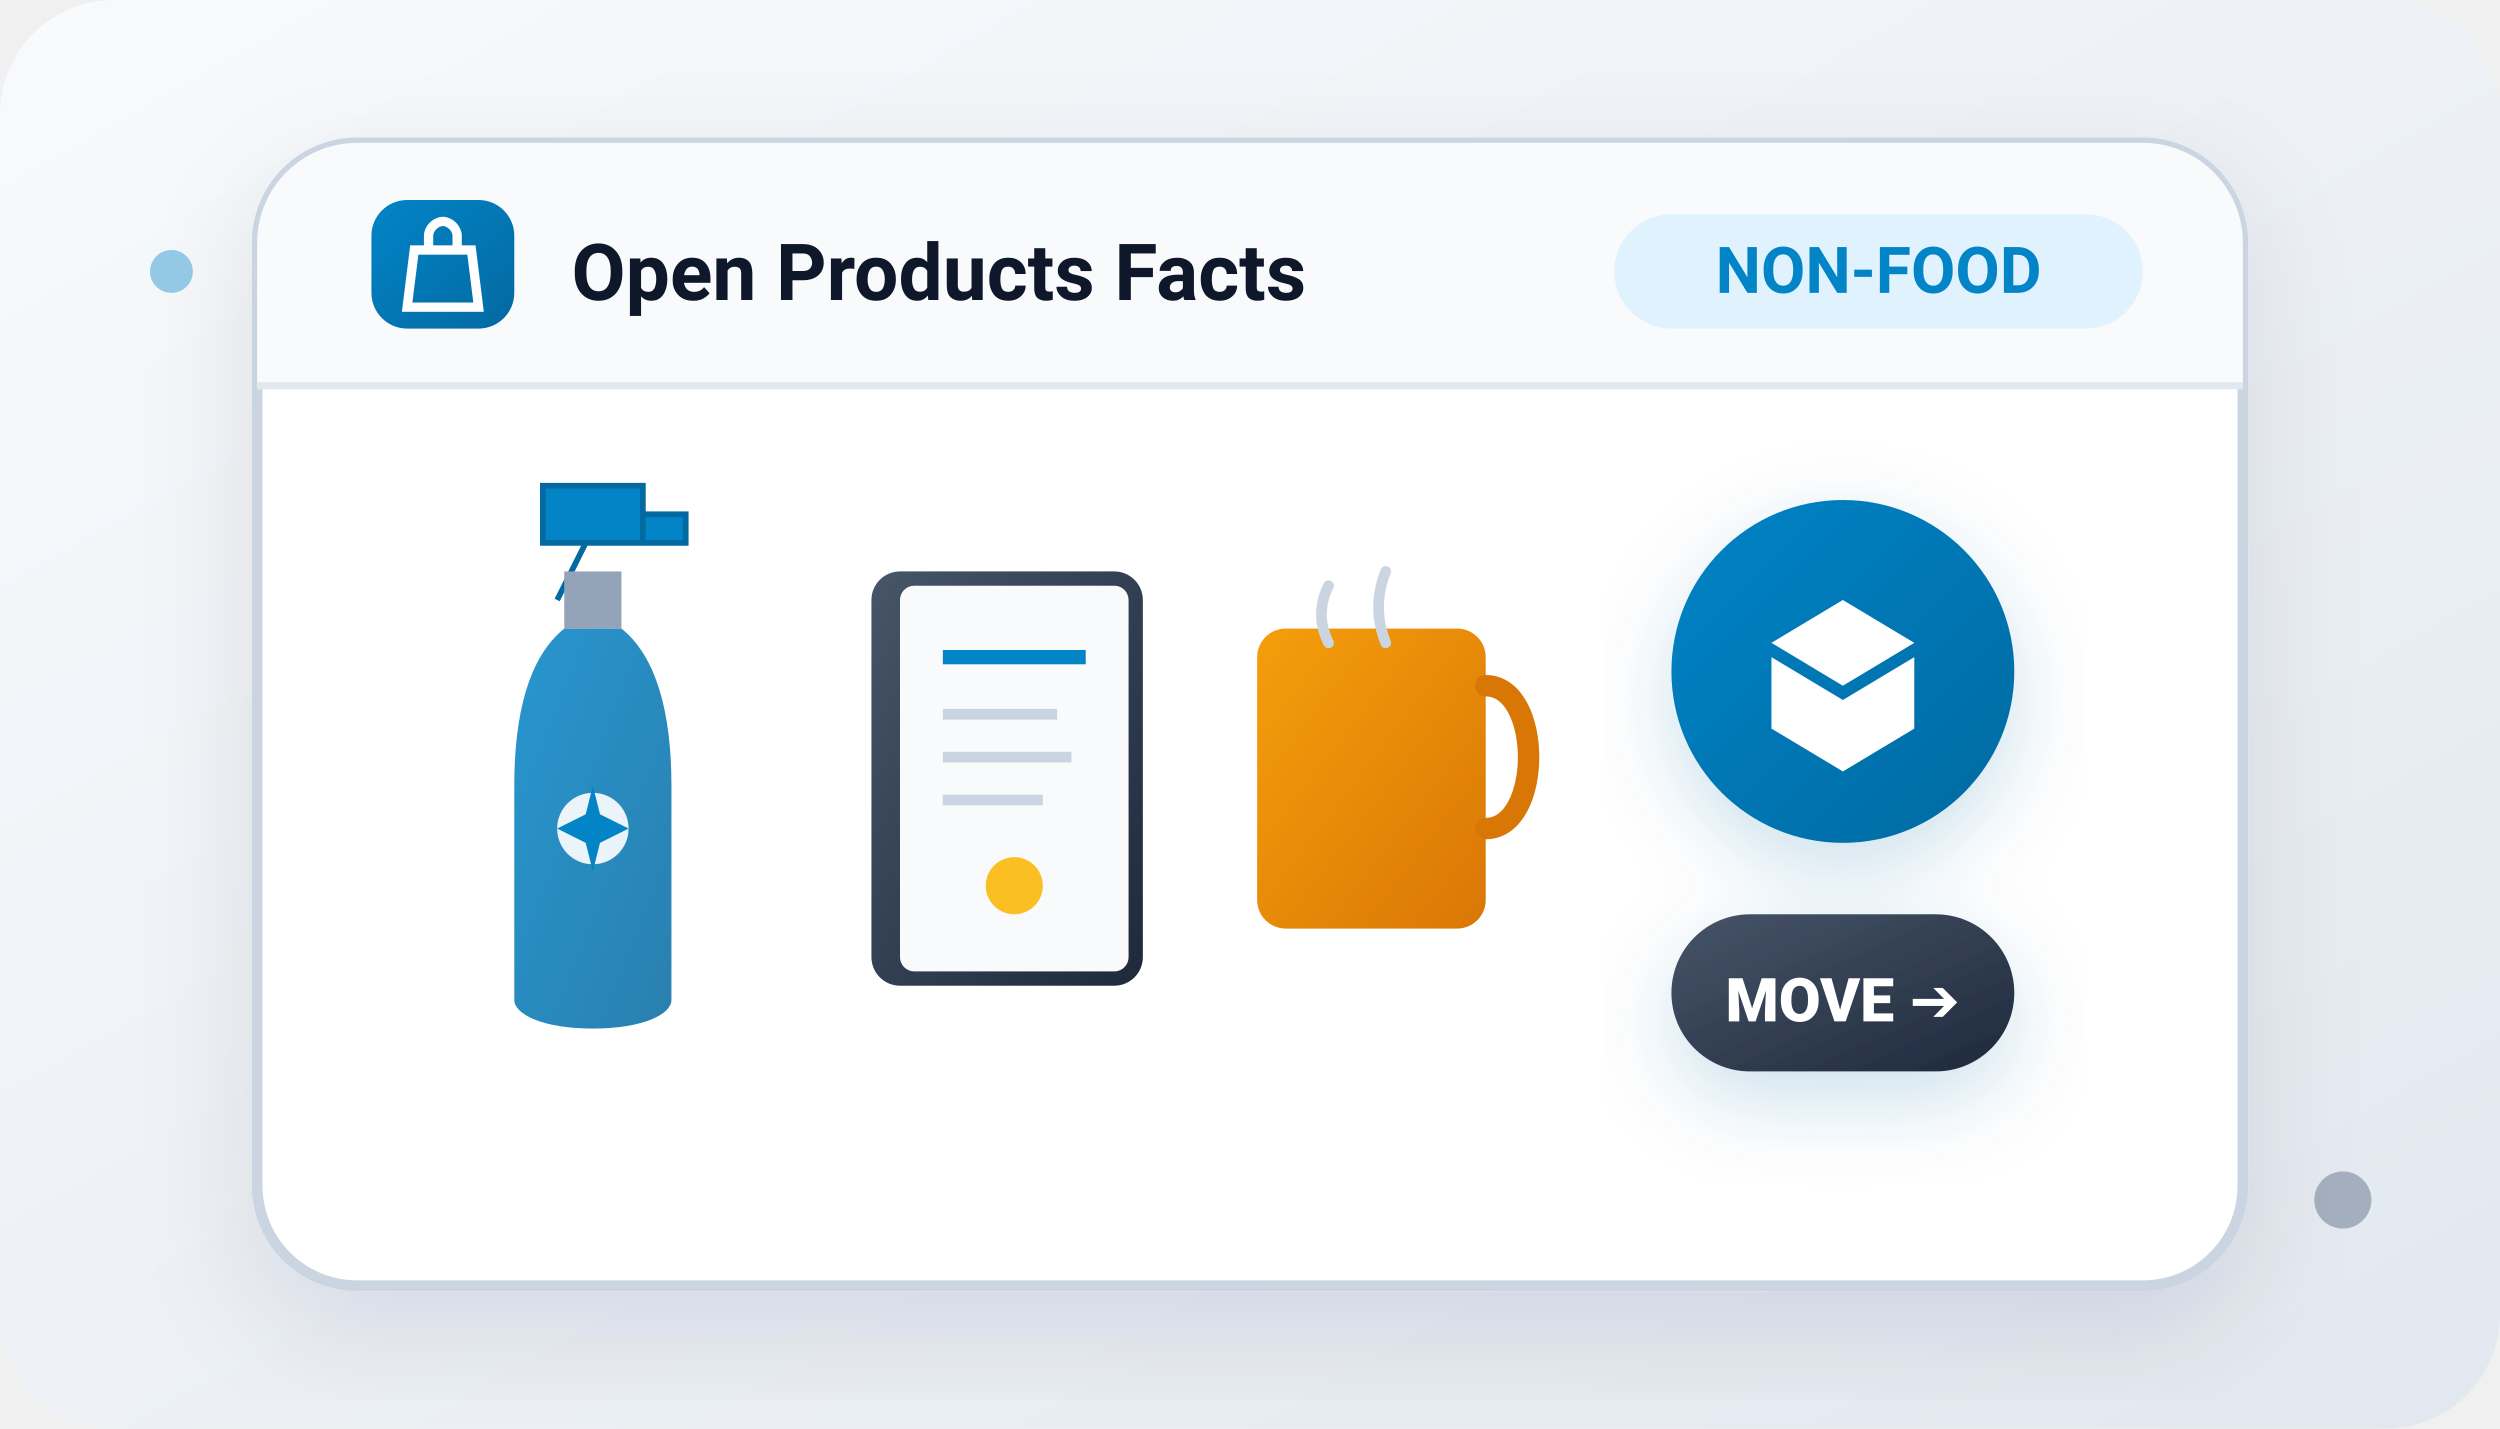
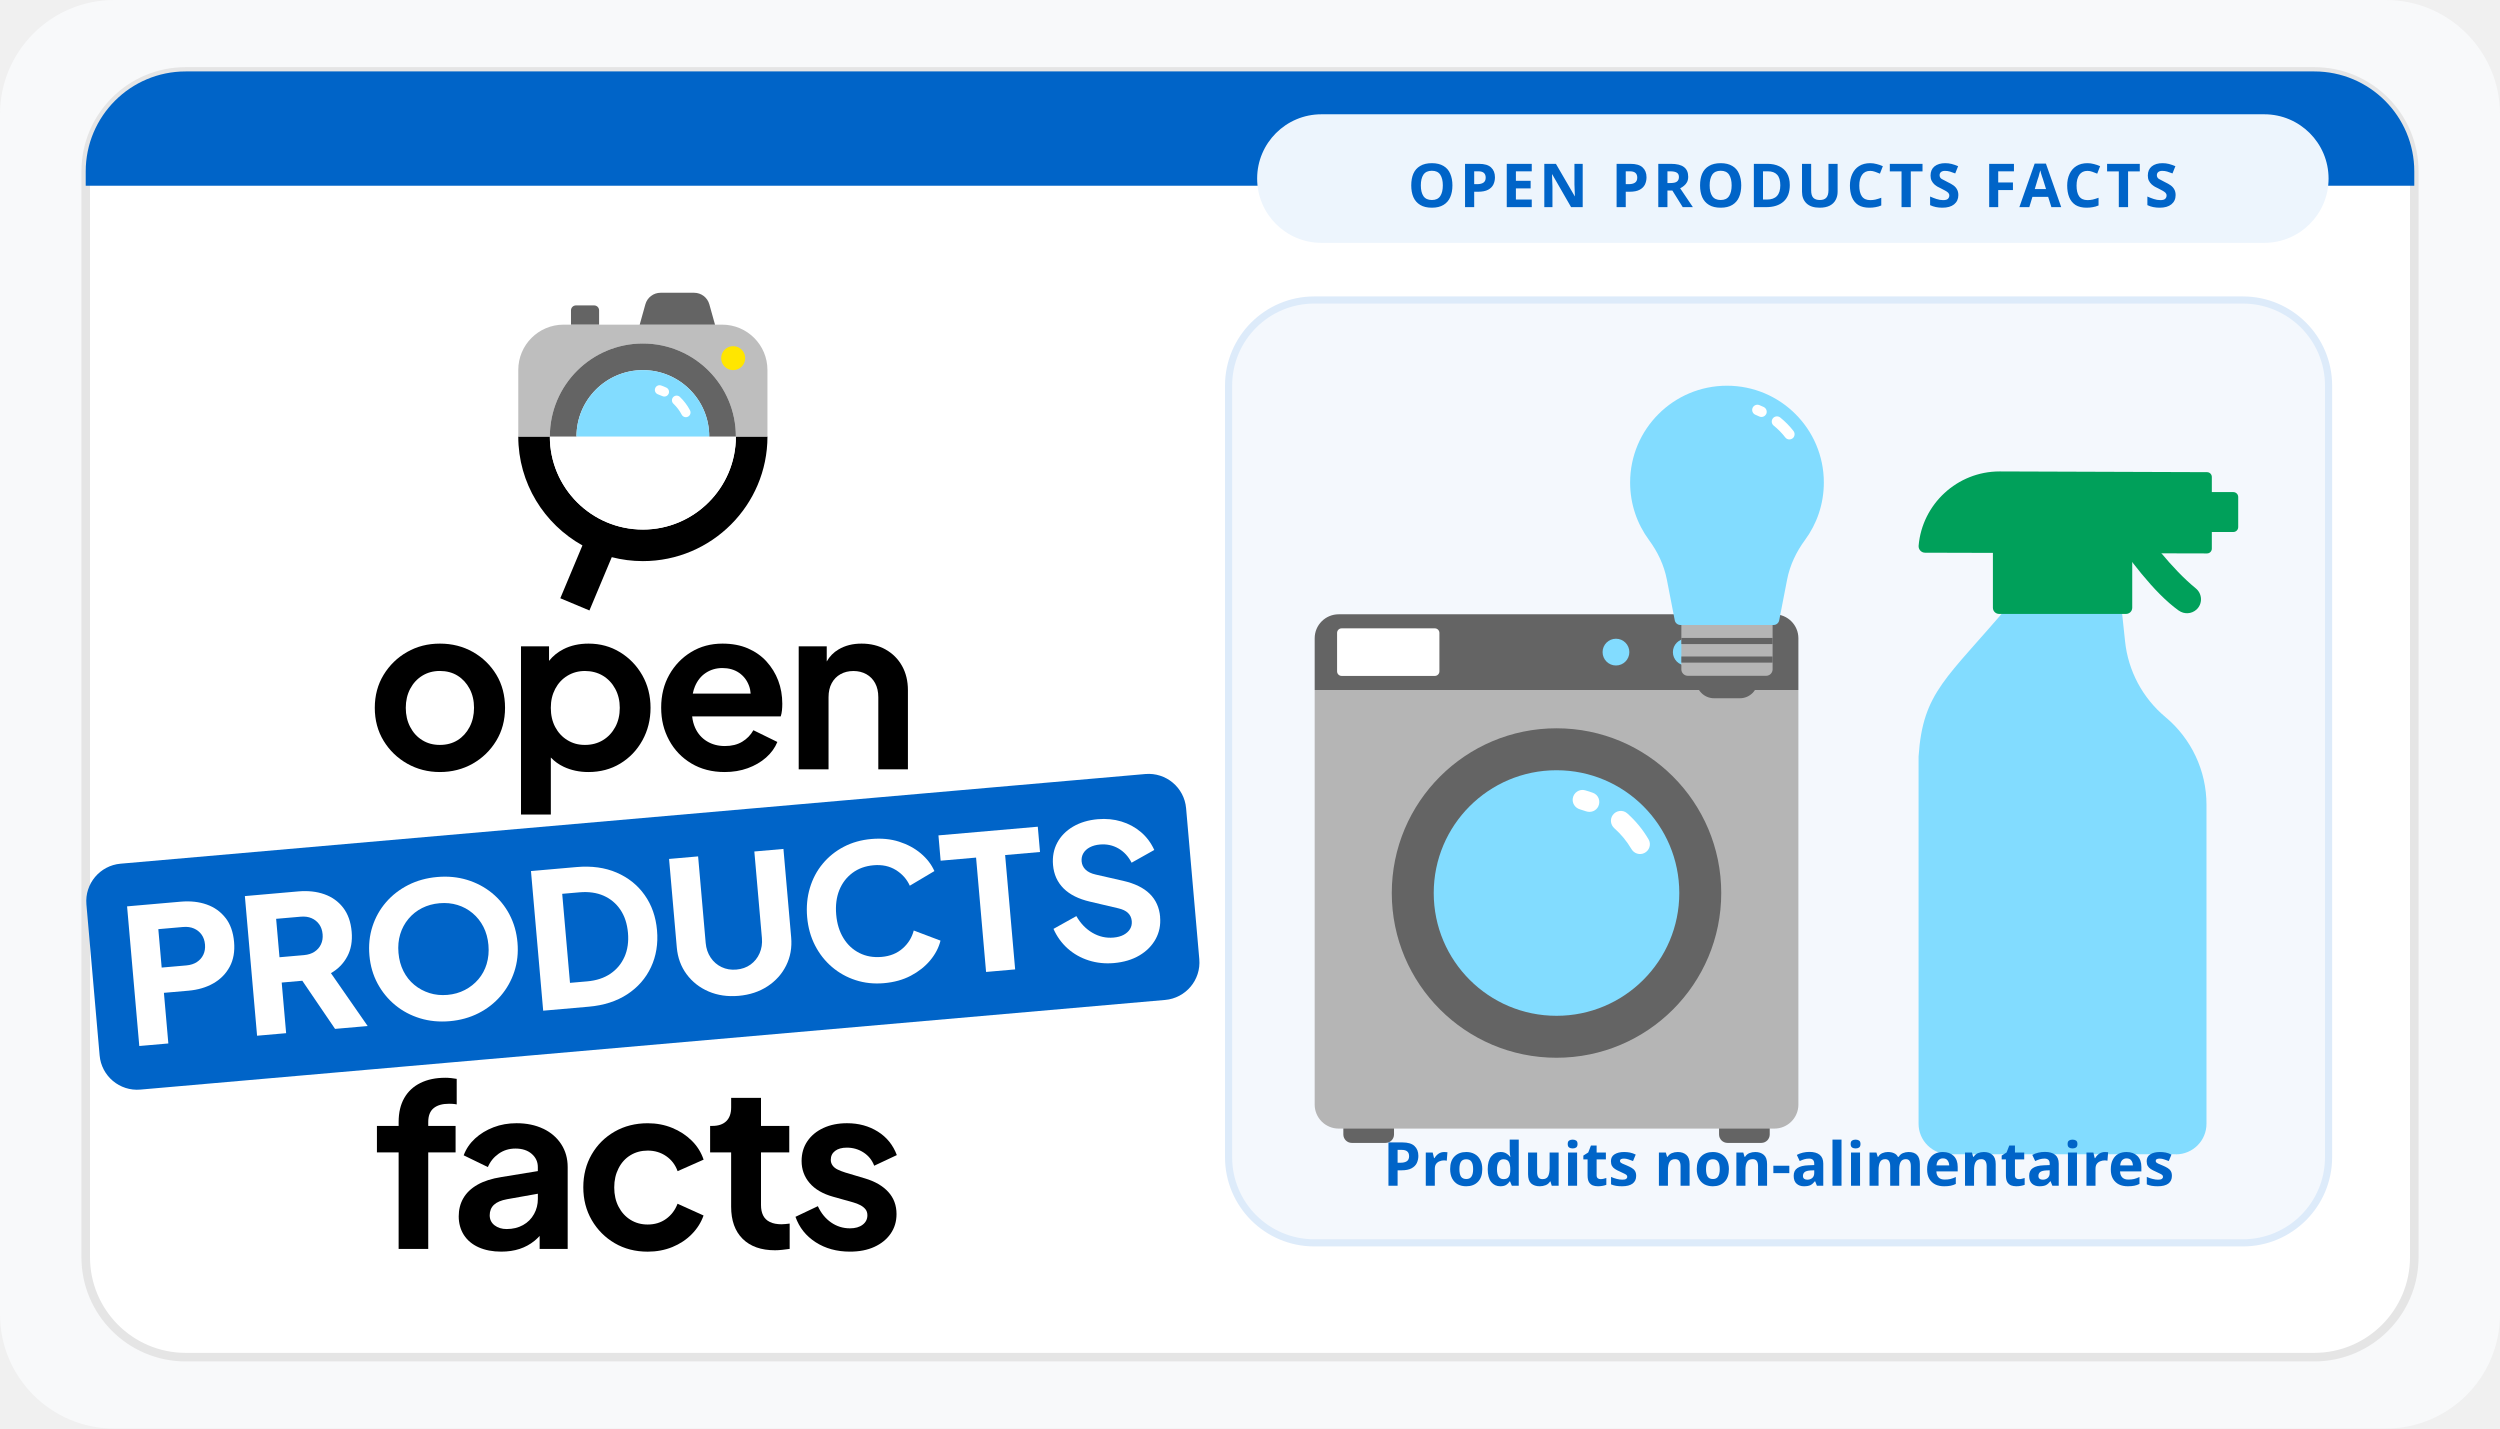
<svg xmlns="http://www.w3.org/2000/svg" viewBox="0 0 350 200" width="100%" height="100%">
-   <defs>
-     <linearGradient id="opBgGrad" x1="0%" y1="0%" x2="100%" y2="100%">
-       <stop offset="0%" stop-color="#f8fafc" />
-       <stop offset="100%" stop-color="#e2e8f0" />
-     </linearGradient>
-     <linearGradient id="opBlue" x1="0%" y1="0%" x2="100%" y2="100%">
-       <stop offset="0%" stop-color="#0284c7" />
-       <stop offset="100%" stop-color="#0369a1" />
-     </linearGradient>
-     <linearGradient id="opSlate" x1="0%" y1="0%" x2="100%" y2="100%">
-       <stop offset="0%" stop-color="#475569" />
-       <stop offset="100%" stop-color="#1e293b" />
-     </linearGradient>
-     <linearGradient id="opAmber" x1="0%" y1="0%" x2="100%" y2="100%">
-       <stop offset="0%" stop-color="#f59e0b" />
-       <stop offset="100%" stop-color="#d97706" />
-     </linearGradient>
-     <filter id="opShadow" x="-10%" y="-10%" width="120%" height="120%">
-       <feDropShadow dx="0" dy="6" stdDeviation="8" flood-color="#0f172a" flood-opacity="0.1" />
-     </filter>
-     <filter id="opBadgeShadow" x="-20%" y="-20%" width="140%" height="140%">
-       <feDropShadow dx="0" dy="4" stdDeviation="6" flood-color="#0369a1" flood-opacity="0.2" />
-     </filter>
-   </defs>
-   <rect width="350" height="200" rx="16" fill="url(#opBgGrad)" />
-   <g filter="url(#opShadow)">
-     <rect x="36" y="20" width="278" height="160" rx="14" fill="#ffffff" stroke="#cbd5e1" stroke-width="1.5" />
-   </g>
-   <rect x="36" y="20" width="278" height="34" rx="14" fill="#f8fafc" />
-   <rect x="36" y="40" width="278" height="14" fill="#f8fafc" />
-   <line x1="36" y1="54" x2="314" y2="54" stroke="#e2e8f0" stroke-width="1" />
-   <g transform="translate(52, 28)">
-     <rect width="20" height="18" rx="5" fill="url(#opBlue)" />
-     <path d="M6 7 H14 L15 15 H5 Z M8 7 V5 C8 4 9 3 10 3 C11 3 12 4 12 5 V7" fill="none" stroke="#ffffff" stroke-width="1.3" />
-     <text x="28" y="14" font-family="-apple-system, BlinkMacSystemFont, 'Segoe UI', Roboto, sans-serif" font-size="11" font-weight="700" fill="#0f172a">Open Products Facts</text>
-     <rect x="174" y="2" width="74" height="16" rx="8" fill="#e0f2fe" />
-     <text x="211" y="13" font-family="-apple-system, BlinkMacSystemFont, 'Segoe UI', Roboto, sans-serif" font-size="9" font-weight="700" fill="#0284c7" text-anchor="middle">NON-FOOD</text>
-   </g>
-   <g transform="translate(54, 62)">
-     <g transform="translate(10, 2)">
-       <path d="M12 12 H26 V4 H12 Z M26 8 H32 V12 H26 Z M18 12 L14 20" fill="#0284c7" stroke="#0369a1" stroke-width="0.8" />
-       <rect x="15" y="16" width="8" height="8" fill="#94a3b8" />
-       <path d="M15 24 C10 28 8 36 8 46 L8 76 C8 78 12 80 19 80 C26 80 30 78 30 76 L30 46 C30 36 28 28 23 24 Z" fill="url(#opBlue)" opacity="0.85" />
-       <circle cx="19" cy="52" r="5" fill="#ffffff" opacity="0.9" />
-       <polygon points="19,46 20,50 24,52 20,54 19,58 18,54 14,52 18,50" fill="#0284c7" />
-     </g>
-     <g transform="translate(68, 18)">
-       <rect x="0" y="0" width="38" height="58" rx="4" fill="url(#opSlate)" />
-       <rect x="4" y="2" width="32" height="54" rx="2" fill="#f8fafc" />
-       <line x1="10" y1="12" x2="30" y2="12" stroke="#0284c7" stroke-width="2" />
-       <line x1="10" y1="20" x2="26" y2="20" stroke="#cbd5e1" stroke-width="1.5" />
-       <line x1="10" y1="26" x2="28" y2="26" stroke="#cbd5e1" stroke-width="1.5" />
-       <line x1="10" y1="32" x2="24" y2="32" stroke="#cbd5e1" stroke-width="1.5" />
-       <circle cx="20" cy="44" r="4" fill="#fbbf24" />
-     </g>
-     <g transform="translate(122, 26)">
-       <rect x="0" y="0" width="32" height="42" rx="4" fill="url(#opAmber)" />
-       <path d="M32 8 C40 8 40 28 32 28" fill="none" stroke="#d97706" stroke-width="3" stroke-linecap="round" />
-       <path d="M10 -6 Q8 -2 10 2" fill="none" stroke="#cbd5e1" stroke-width="1.5" stroke-linecap="round" />
-       <path d="M18 -8 Q16 -3 18 2" fill="none" stroke="#cbd5e1" stroke-width="1.5" stroke-linecap="round" />
-     </g>
-     <g transform="translate(178, 6)" filter="url(#opBadgeShadow)">
-       <circle cx="26" cy="26" r="24" fill="url(#opBlue)" />
-       <path d="M16 22 L26 16 L36 22 L26 28 Z M16 24 L26 30 V40 L16 34 Z M36 24 L26 30 V40 L36 34 Z" fill="#ffffff" />
-       <g transform="translate(2, 60)">
-         <rect width="48" height="22" rx="11" fill="url(#opSlate)" />
-         <text x="24" y="15" font-family="-apple-system, BlinkMacSystemFont, 'Segoe UI', Roboto, sans-serif" font-size="8.5" font-weight="900" fill="#ffffff" text-anchor="middle">MOVE ➔</text>
+   <rect width="350" height="200" rx="16" fill="#F8F9FA" />
+   <rect x="12" y="10" width="326" height="180" rx="14" fill="#FFFFFF" stroke="#E5E5E5" stroke-width="1.2" />
+   <path d="M 12 24 A 14 14 0 0 1 26 10 L 324 10 A 14 14 0 0 1 338 24 L 338 26 L 12 26 Z" fill="#0064C8" />
+   <rect x="176" y="16" width="150" height="18" rx="9" fill="#EDF5FD" />
+   <text x="251" y="29" font-family="Plus Jakarta Sans, sans-serif" font-size="8.5" font-weight="700" fill="#0064C8" text-anchor="middle" letter-spacing="0.5">OPEN PRODUCTS FACTS</text>
+   <svg x="12" y="24" width="156" height="160" viewBox="0 0 438 400">
+     <defs id="opf_defs2226" />
+     <g id="layer1">
+       <g id="opf_g440568" transform="translate(-97.75096,-74.89)">
+         <g id="opf_g440520">
+           <rect class="c" x="99.8" y="304.59" width="433.91" height="89.14" rx="14.79" ry="14.79" transform="rotate(-5,316.8025,349.2085)" id="opf_rect440500" style="fill:#0064c8" />
+           <g id="opf_g440518">
+             <path class="d" d="m 152.71,343.72 c -1.9,-2.46 -4.37,-4.22 -7.4,-5.29 -3.04,-1.07 -6.45,-1.44 -10.23,-1.11 l -21.07,1.84 4.8,54.89 11.42,-1 -1.74,-19.9 9.65,-0.84 c 3.73,-0.33 7,-1.29 9.81,-2.9 2.8,-1.61 4.94,-3.79 6.41,-6.54 1.47,-2.75 2.04,-5.99 1.71,-9.73 -0.34,-3.83 -1.45,-6.98 -3.35,-9.43 z m -8.72,14.43 c -0.56,1.19 -1.41,2.15 -2.53,2.89 -1.12,0.74 -2.49,1.18 -4.12,1.33 l -9.73,0.85 -1.32,-15.1 9.73,-0.85 c 1.62,-0.14 3.05,0.05 4.28,0.59 1.23,0.54 2.23,1.34 3,2.41 0.76,1.07 1.21,2.37 1.34,3.89 0.13,1.47 -0.09,2.8 -0.65,3.99 z" id="opf_path440502" style="fill:#ffffff" />
+             <path class="d" d="m 200.55,358.88 c 1.49,-2.78 2.07,-6.03 1.74,-9.77 -0.34,-3.83 -1.45,-6.98 -3.35,-9.43 -1.9,-2.46 -4.37,-4.22 -7.4,-5.29 -3.04,-1.07 -6.45,-1.44 -10.23,-1.11 l -21,1.84 4.8,54.89 11.42,-1 -1.74,-19.9 8.1,-0.71 12.87,18.92 12.82,-1.12 -14.44,-20.79 c 2.78,-1.58 4.92,-3.76 6.41,-6.54 z m -10.33,-4.78 c -0.56,1.19 -1.41,2.15 -2.53,2.89 -1.12,0.74 -2.49,1.18 -4.12,1.33 l -9.65,0.84 -1.32,-15.1 9.65,-0.84 c 1.62,-0.14 3.05,0.05 4.28,0.59 1.24,0.54 2.23,1.34 3,2.41 0.76,1.07 1.21,2.37 1.34,3.89 0.13,1.47 -0.09,2.8 -0.65,3.99 z" id="opf_path440504" style="fill:#ffffff" />
+             <path class="d" d="m 264.32,342.35 c -1.75,-3.31 -4.05,-6.13 -6.9,-8.45 -2.85,-2.32 -6.11,-4.04 -9.77,-5.16 -3.66,-1.11 -7.58,-1.49 -11.75,-1.12 -4.18,0.37 -7.97,1.42 -11.38,3.15 -3.41,1.74 -6.32,3.99 -8.73,6.78 -2.4,2.78 -4.18,5.96 -5.33,9.52 -1.15,3.57 -1.55,7.36 -1.19,11.39 0.35,4.03 1.42,7.7 3.19,11.01 1.78,3.31 4.09,6.14 6.94,8.49 2.85,2.35 6.11,4.08 9.77,5.2 3.66,1.12 7.56,1.49 11.68,1.13 4.13,-0.36 7.9,-1.41 11.31,-3.14 3.41,-1.73 6.32,-4.01 8.72,-6.81 2.4,-2.81 4.19,-6 5.36,-9.57 1.17,-3.57 1.58,-7.36 1.23,-11.39 -0.35,-4.03 -1.4,-7.7 -3.15,-11.01 z m -8.95,19.42 c -0.69,2.29 -1.78,4.3 -3.26,6.04 -1.48,1.74 -3.25,3.14 -5.31,4.21 -2.06,1.07 -4.34,1.72 -6.85,1.94 -2.5,0.22 -4.86,-0.02 -7.08,-0.72 -2.21,-0.7 -4.2,-1.77 -5.96,-3.23 -1.76,-1.45 -3.18,-3.25 -4.26,-5.38 -1.08,-2.13 -1.73,-4.53 -1.96,-7.18 -0.23,-2.65 0,-5.11 0.69,-7.37 0.69,-2.26 1.78,-4.28 3.26,-6.04 1.48,-1.76 3.25,-3.17 5.31,-4.21 2.06,-1.04 4.35,-1.68 6.85,-1.9 2.5,-0.22 4.86,0 7.07,0.68 2.21,0.67 4.2,1.75 5.96,3.23 1.76,1.48 3.18,3.27 4.26,5.38 1.07,2.11 1.73,4.49 1.96,7.14 0.23,2.65 0,5.12 -0.69,7.41 z" id="opf_path440506" style="fill:#ffffff" />
+             <path class="d" d="m 317.47,334.73 c -2.77,-3.92 -6.44,-6.86 -11.02,-8.84 -4.58,-1.98 -9.84,-2.7 -15.78,-2.18 l -17.9,1.57 4.8,54.89 17.9,-1.57 c 5.94,-0.52 11,-2.15 15.17,-4.89 4.17,-2.74 7.27,-6.29 9.31,-10.65 2.04,-4.36 2.83,-9.2 2.37,-14.5 -0.47,-5.31 -2.08,-9.92 -4.85,-13.83 z M 309.53,359 c -1.22,2.76 -3.07,4.97 -5.55,6.65 -2.48,1.68 -5.51,2.67 -9.09,2.99 l -6.78,0.59 -3.06,-35 6.78,-0.59 c 3.59,-0.31 6.74,0.13 9.47,1.32 2.73,1.2 4.93,3.03 6.61,5.51 1.68,2.48 2.67,5.51 2.99,9.09 0.31,3.54 -0.15,6.68 -1.36,9.44 z" id="opf_path440508" style="fill:#ffffff" />
+             <path class="d" d="m 371.99,316.59 -11.42,1 2.98,34.04 c 0.19,2.16 -0.12,4.16 -0.92,5.98 -0.8,1.83 -1.99,3.3 -3.55,4.43 -1.56,1.13 -3.42,1.78 -5.58,1.97 -2.11,0.18 -4.05,-0.14 -5.8,-0.98 -1.76,-0.84 -3.19,-2.08 -4.3,-3.74 -1.11,-1.66 -1.76,-3.57 -1.95,-5.73 l -2.98,-34.04 -11.42,1 3.04,34.78 c 0.35,4.03 1.64,7.54 3.86,10.54 2.22,3 5.1,5.26 8.65,6.78 3.55,1.52 7.48,2.09 11.81,1.71 4.32,-0.38 8.1,-1.62 11.33,-3.74 3.23,-2.11 5.68,-4.84 7.34,-8.18 1.66,-3.34 2.32,-7.02 1.97,-11.05 l -3.04,-34.78 z" id="opf_path440510" style="fill:#ffffff" />
+             <path class="d" d="m 418.89,355.67 c -2.18,1.95 -4.94,3.07 -8.28,3.36 -3.24,0.28 -6.16,-0.23 -8.75,-1.54 -2.59,-1.31 -4.68,-3.25 -6.26,-5.84 -1.59,-2.58 -2.54,-5.67 -2.85,-9.25 -0.31,-3.59 0.09,-6.78 1.2,-9.57 1.12,-2.8 2.84,-5.06 5.16,-6.8 2.32,-1.74 5.1,-2.75 8.35,-3.03 3.34,-0.29 6.25,0.33 8.74,1.87 2.48,1.54 4.31,3.59 5.48,6.17 l 9.67,-5.75 c -1.17,-2.62 -2.96,-4.94 -5.36,-6.96 -2.4,-2.02 -5.25,-3.55 -8.53,-4.6 -3.28,-1.05 -6.92,-1.4 -10.9,-1.05 -3.98,0.35 -7.59,1.37 -10.83,3.06 -3.24,1.69 -6.01,3.92 -8.29,6.67 -2.29,2.75 -3.96,5.91 -5.03,9.5 -1.07,3.58 -1.43,7.41 -1.08,11.49 0.36,4.08 1.39,7.77 3.09,11.09 1.7,3.32 3.92,6.14 6.65,8.48 2.73,2.33 5.84,4.07 9.33,5.2 3.49,1.13 7.2,1.52 11.13,1.18 3.98,-0.35 7.5,-1.32 10.55,-2.93 3.05,-1.6 5.59,-3.61 7.6,-6.01 2.01,-2.4 3.37,-5 4.07,-7.78 l -10.52,-3.98 c -0.7,2.73 -2.14,5.08 -4.32,7.02 z" id="opf_path440512" style="fill:#ffffff" />
+             <polygon class="d" points="471.99,307.85 432.94,311.26 433.8,321.21 447.73,319.99 451.66,364.94 463.09,363.94 459.15,318.99 472.86,317.79 " id="opf_polygon440514" style="fill:#ffffff" />
+             <path class="d" d="m 520.08,343.29 c -0.32,-3.68 -1.69,-6.71 -4.1,-9.07 -2.41,-2.36 -5.89,-4.06 -10.43,-5.1 l -10.83,-2.47 c -1.72,-0.39 -3.03,-1.03 -3.95,-1.92 -0.92,-0.88 -1.43,-1.96 -1.55,-3.24 -0.1,-1.18 0.12,-2.25 0.68,-3.21 0.56,-0.96 1.41,-1.74 2.54,-2.34 1.14,-0.59 2.46,-0.96 3.99,-1.09 2.65,-0.23 5.07,0.29 7.26,1.55 2.19,1.27 3.91,3.14 5.17,5.6 l 8.92,-5.01 c -1.29,-2.81 -3.04,-5.15 -5.26,-7.04 -2.22,-1.88 -4.78,-3.27 -7.68,-4.15 -2.9,-0.88 -5.99,-1.18 -9.28,-0.9 -3.73,0.33 -6.98,1.31 -9.73,2.93 -2.75,1.63 -4.82,3.74 -6.2,6.33 -1.38,2.6 -1.93,5.51 -1.65,8.76 0.32,3.68 1.7,6.74 4.14,9.18 2.44,2.43 5.91,4.17 10.4,5.21 l 11.07,2.6 c 1.72,0.4 3.01,1.01 3.87,1.85 0.87,0.84 1.35,1.9 1.47,3.18 0.1,1.18 -0.13,2.23 -0.69,3.14 -0.56,0.92 -1.39,1.67 -2.48,2.26 -1.09,0.59 -2.42,0.95 -3.99,1.09 -2.95,0.26 -5.71,-0.37 -8.29,-1.87 -2.58,-1.51 -4.69,-3.7 -6.33,-6.57 l -8.99,5.02 c 1.35,3.05 3.23,5.63 5.61,7.75 2.39,2.12 5.15,3.67 8.28,4.66 3.13,0.99 6.41,1.33 9.85,1.03 3.88,-0.34 7.22,-1.34 10.02,-2.99 2.8,-1.65 4.93,-3.8 6.38,-6.42 1.45,-2.63 2.04,-5.54 1.76,-8.73 z" id="opf_path440516" style="fill:#ffffff" />
+           </g>
+         </g>
+         <g id="opf_g440532">
+           <path d="m 239.05,406.54 c -3.73,0 -6.98,0.68 -9.73,2.04 -2.76,1.36 -4.87,3.33 -6.35,5.91 -1.48,2.58 -2.22,5.73 -2.22,9.46 v 1.51 h -8.53 v 10.4 h 8.53 v 37.95 h 11.64 v -37.95 h 10.75 v -10.4 h -10.75 v -1.51 c 0,-2.49 0.71,-4.31 2.13,-5.47 1.42,-1.16 3.44,-1.73 6.04,-1.73 0.41,0 0.87,0.02 1.38,0.04 0.5,0.03 1.05,0.1 1.64,0.22 v -10.04 c -0.59,-0.12 -1.32,-0.22 -2.18,-0.31 -0.86,-0.09 -1.64,-0.13 -2.35,-0.13 z" id="opf_path440522" />
+           <path d="m 277.6,426.58 c -3.02,-1.45 -6.52,-2.18 -10.49,-2.18 -3.26,0 -6.28,0.53 -9.06,1.6 -2.79,1.07 -5.2,2.53 -7.24,4.4 -2.04,1.87 -3.54,4.07 -4.49,6.62 l 9.51,4.62 c 0.89,-2.13 2.3,-3.88 4.22,-5.24 1.92,-1.36 4.13,-2.04 6.62,-2.04 2.67,0 4.8,0.7 6.4,2.09 1.6,1.39 2.4,3.13 2.4,5.2 v 1.57 l -14.31,2.34 c -3.79,0.59 -6.93,1.6 -9.42,3.02 -2.49,1.42 -4.34,3.19 -5.55,5.29 -1.22,2.1 -1.82,4.49 -1.82,7.15 0,2.66 0.68,5.23 2.04,7.33 1.36,2.1 3.3,3.72 5.82,4.84 2.52,1.12 5.47,1.69 8.84,1.69 2.67,0 5.08,-0.36 7.24,-1.07 2.16,-0.71 4.12,-1.78 5.87,-3.2 0.71,-0.58 1.37,-1.22 2,-1.9 v 5.1 h 11.02 v -32.17 c 0,-3.38 -0.84,-6.37 -2.53,-8.98 -1.69,-2.61 -4.04,-4.64 -7.06,-6.09 z m -3.64,33.55 c -1.01,1.84 -2.44,3.27 -4.31,4.31 -1.87,1.04 -4.01,1.56 -6.44,1.56 -1.9,0 -3.48,-0.49 -4.75,-1.47 -1.27,-0.98 -1.91,-2.3 -1.91,-3.95 0,-1.65 0.56,-3.1 1.69,-4.13 1.12,-1.04 2.84,-1.76 5.15,-2.18 l 12.09,-2.15 v 2.06 c 0,2.13 -0.5,4.12 -1.51,5.95 z" id="opf_path440524" />
+           <path d="m 311.88,436.98 c 1.98,-1.21 4.25,-1.82 6.8,-1.82 2.72,0 5.14,0.73 7.24,2.18 2.1,1.45 3.6,3.42 4.49,5.91 l 10.22,-4.53 c -0.95,-2.84 -2.5,-5.33 -4.67,-7.47 -2.16,-2.13 -4.73,-3.81 -7.69,-5.02 -2.96,-1.21 -6.16,-1.82 -9.6,-1.82 -4.86,0 -9.2,1.1 -13.02,3.29 -3.82,2.19 -6.83,5.19 -9.02,8.98 -2.19,3.79 -3.29,8.09 -3.29,12.89 0,4.8 1.11,9.11 3.33,12.93 2.22,3.82 5.23,6.84 9.02,9.06 3.79,2.22 8.12,3.33 12.97,3.33 3.49,0 6.72,-0.61 9.69,-1.82 2.96,-1.21 5.51,-2.9 7.64,-5.07 2.13,-2.16 3.67,-4.61 4.62,-7.33 l -10.22,-4.62 c -0.95,2.49 -2.44,4.47 -4.49,5.95 -2.04,1.48 -4.46,2.22 -7.24,2.22 -2.55,0 -4.81,-0.62 -6.8,-1.87 -1.99,-1.24 -3.54,-2.96 -4.67,-5.15 -1.13,-2.19 -1.69,-4.71 -1.69,-7.55 0,-2.84 0.56,-5.29 1.69,-7.51 1.12,-2.22 2.68,-3.94 4.67,-5.15 z" id="opf_path440526" />
+           <path d="m 371.37,464.13 c -1.9,0 -3.45,-0.3 -4.67,-0.89 -1.22,-0.59 -2.1,-1.45 -2.67,-2.58 -0.56,-1.12 -0.84,-2.49 -0.84,-4.09 v -20.71 h 11.11 v -10.4 h -11.11 v -11.02 h -11.73 v 3.73 c 0,2.37 -0.64,4.18 -1.91,5.42 -1.27,1.24 -3.1,1.87 -5.47,1.87 h -0.89 v 10.4 h 8.26 v 21.33 c 0,5.45 1.51,9.67 4.53,12.66 3.02,2.99 7.26,4.49 12.71,4.49 0.89,0 1.87,-0.06 2.93,-0.18 1.07,-0.12 2.01,-0.24 2.84,-0.36 v -9.95 c -0.53,0.06 -1.08,0.12 -1.64,0.18 -0.56,0.06 -1.05,0.09 -1.47,0.09 z" id="opf_path440528" />
+           <path d="m 404.04,446.09 -7.73,-2.31 c -1.13,-0.36 -2.12,-0.74 -2.98,-1.16 -0.86,-0.41 -1.53,-0.95 -2,-1.6 -0.47,-0.65 -0.71,-1.39 -0.71,-2.22 0,-1.48 0.56,-2.65 1.69,-3.51 1.12,-0.86 2.67,-1.29 4.62,-1.29 2.43,0 4.62,0.64 6.58,1.91 1.95,1.27 3.35,3.01 4.18,5.2 l 8.89,-4.18 c -1.48,-3.97 -3.97,-7.05 -7.47,-9.24 -3.5,-2.19 -7.52,-3.29 -12.09,-3.29 -3.5,0 -6.59,0.62 -9.29,1.87 -2.7,1.24 -4.8,2.98 -6.31,5.2 -1.51,2.22 -2.27,4.81 -2.27,7.78 0,3.32 1.05,6.21 3.15,8.66 2.1,2.46 5.17,4.25 9.2,5.38 l 7.91,2.22 c 1.07,0.3 2.01,0.67 2.84,1.11 0.83,0.44 1.5,0.98 2,1.6 0.5,0.62 0.76,1.41 0.76,2.35 0,1.54 -0.62,2.79 -1.87,3.73 -1.24,0.95 -2.9,1.42 -4.98,1.42 -2.73,0 -5.2,-0.77 -7.42,-2.31 -2.22,-1.54 -3.95,-3.67 -5.2,-6.4 l -8.8,4.18 c 1.48,4.21 4.13,7.54 7.95,10 3.82,2.46 8.31,3.69 13.46,3.69 3.67,0 6.87,-0.62 9.6,-1.87 2.72,-1.24 4.86,-2.98 6.4,-5.2 1.54,-2.22 2.31,-4.78 2.31,-7.69 0,-3.44 -1.08,-6.34 -3.24,-8.71 -2.16,-2.37 -5.23,-4.15 -9.2,-5.33 z" id="opf_path440530" />
+         </g>
+         <g id="opf_g440542">
+           <path d="m 249.95,239.17 c -3.85,-2.19 -8.18,-3.29 -12.97,-3.29 -4.79,0 -9.04,1.1 -12.89,3.29 -3.85,2.19 -6.93,5.19 -9.24,8.98 -2.31,3.79 -3.47,8.12 -3.47,12.97 0,4.85 1.16,9.18 3.47,12.97 2.31,3.79 5.41,6.78 9.29,8.98 3.88,2.19 8.16,3.29 12.84,3.29 4.68,0 9.03,-1.1 12.89,-3.29 3.85,-2.19 6.93,-5.18 9.24,-8.98 2.31,-3.79 3.47,-8.12 3.47,-12.97 0,-4.85 -1.14,-9.26 -3.42,-13.02 -2.28,-3.76 -5.35,-6.74 -9.2,-8.93 z m -1.29,29.46 c -1.16,2.22 -2.73,3.95 -4.71,5.2 -1.99,1.24 -4.31,1.87 -6.98,1.87 -2.67,0 -4.92,-0.62 -6.93,-1.87 -2.02,-1.24 -3.6,-2.98 -4.75,-5.2 -1.16,-2.22 -1.73,-4.72 -1.73,-7.51 0,-2.79 0.58,-5.27 1.73,-7.47 1.16,-2.19 2.74,-3.91 4.75,-5.15 2.01,-1.24 4.32,-1.87 6.93,-1.87 2.61,0 4.99,0.62 6.98,1.87 1.98,1.24 3.55,2.96 4.71,5.15 1.16,2.19 1.73,4.68 1.73,7.47 0,2.79 -0.58,5.29 -1.73,7.51 z" id="opf_path440534" />
+           <path d="m 307.77,239.26 c -3.67,-2.25 -7.79,-3.38 -12.35,-3.38 -3.73,0 -7.02,0.73 -9.86,2.18 -2.28,1.16 -4.17,2.7 -5.69,4.61 v -5.72 h -11.02 v 66.12 h 11.73 v -22.42 c 1.43,1.52 3.13,2.74 5.11,3.67 2.93,1.36 6.15,2.04 9.64,2.04 4.68,0 8.86,-1.11 12.53,-3.33 3.67,-2.22 6.58,-5.26 8.71,-9.11 2.13,-3.85 3.2,-8.12 3.2,-12.8 0,-4.68 -1.08,-9.01 -3.24,-12.8 -2.16,-3.79 -5.08,-6.81 -8.75,-9.06 z m -1.87,29.42 c -1.19,2.19 -2.8,3.91 -4.84,5.15 -2.04,1.24 -4.4,1.87 -7.07,1.87 -2.67,0 -4.84,-0.62 -6.89,-1.87 -2.04,-1.24 -3.64,-2.96 -4.8,-5.15 -1.16,-2.19 -1.73,-4.71 -1.73,-7.55 0,-2.84 0.58,-5.27 1.73,-7.47 1.16,-2.19 2.75,-3.91 4.8,-5.15 2.04,-1.24 4.34,-1.87 6.89,-1.87 2.55,0 5.02,0.62 7.07,1.87 2.04,1.24 3.66,2.96 4.84,5.15 1.18,2.19 1.78,4.68 1.78,7.47 0,2.79 -0.59,5.36 -1.78,7.55 z" id="opf_path440536" />
+           <path d="m 365.36,242.9 c -2.01,-2.19 -4.46,-3.91 -7.33,-5.15 -2.87,-1.24 -6.21,-1.87 -10,-1.87 -4.56,0 -8.65,1.1 -12.26,3.29 -3.61,2.19 -6.49,5.17 -8.62,8.93 -2.13,3.76 -3.2,8.07 -3.2,12.93 0,4.86 1.04,8.95 3.11,12.8 2.07,3.85 4.99,6.9 8.75,9.15 3.76,2.25 8.13,3.38 13.11,3.38 3.26,0 6.28,-0.5 9.06,-1.51 2.78,-1.01 5.18,-2.4 7.2,-4.18 2.01,-1.78 3.5,-3.82 4.44,-6.13 l -9.42,-4.62 c -1.07,1.9 -2.53,3.41 -4.4,4.53 -1.87,1.13 -4.13,1.69 -6.8,1.69 -2.67,0 -5.02,-0.62 -7.07,-1.87 -2.04,-1.24 -3.59,-3.01 -4.62,-5.29 -0.62,-1.37 -1.01,-2.87 -1.18,-4.49 h 34.81 c 0.24,-0.71 0.4,-1.5 0.49,-2.35 0.09,-0.86 0.13,-1.73 0.13,-2.62 0,-3.26 -0.53,-6.29 -1.6,-9.11 -1.07,-2.81 -2.61,-5.32 -4.62,-7.51 z m -28.98,12.62 c 0.2,-1.02 0.48,-1.97 0.85,-2.84 0.98,-2.31 2.41,-4.09 4.31,-5.33 1.9,-1.24 4.06,-1.87 6.49,-1.87 2.43,0 4.72,0.62 6.53,1.87 1.81,1.24 3.11,2.93 3.91,5.07 0.37,0.97 0.58,2.01 0.65,3.11 h -22.74 z" id="opf_path440538" />
+           <path d="m 412.18,238.19 c -2.76,-1.54 -5.91,-2.31 -9.46,-2.31 -3.55,0 -6.44,0.76 -9.02,2.27 -1.99,1.17 -3.54,2.75 -4.67,4.75 v -5.95 h -11.02 v 48.35 h 11.73 v -28.35 c 0,-2.13 0.41,-3.97 1.24,-5.51 0.83,-1.54 1.98,-2.72 3.47,-3.55 1.48,-0.83 3.17,-1.24 5.07,-1.24 1.9,0 3.58,0.42 5.07,1.24 1.48,0.83 2.64,2.01 3.47,3.55 0.83,1.54 1.24,3.38 1.24,5.51 v 28.35 h 11.64 v -31.1 c 0,-3.61 -0.77,-6.8 -2.31,-9.55 -1.54,-2.75 -3.69,-4.9 -6.44,-6.44 z" id="opf_path440540" />
+         </g>
+         <g id="opf_g440566">
+           <path d="m 316.75,191.03 c -20.16,0 -36.56,-16.4 -36.56,-36.56 h -12.41 c 0,18.39 10.19,34.44 25.22,42.81 l -8.7,20.77 11.45,4.8 8.78,-20.95 c 3.91,1.01 8.01,1.55 12.23,1.55 27,0 48.97,-21.97 48.97,-48.97 h -12.41 c 0,20.16 -16.4,36.56 -36.56,36.56 z" id="opf_path440544" />
+           <path class="d" d="m 353.31,154.49 c 0,20.19 -16.37,36.56 -36.56,36.56 -20.19,0 -36.56,-16.37 -36.56,-36.56 z" id="opf_path440546" style="fill:#ffffff" />
+           <g id="opf_g440564">
+             <path class="f" d="m 347.92,110.5 h -62.33 c -9.84,0 -17.81,7.97 -17.81,17.81 v 26.17 h 12.41 c 0,-20.19 16.37,-36.56 36.56,-36.56 20.19,0 36.56,16.37 36.56,36.56 h 12.41 v -26.17 c 0,-9.84 -7.97,-17.81 -17.81,-17.81 z" id="opf_path440548" style="fill:#bebebe" />
+             <path class="g" d="m 336.91,97.97 h -13.2 c -2.78,0 -5.22,1.85 -5.97,4.53 l -2.23,8 h 29.6 l -2.23,-8 c -0.75,-2.68 -3.19,-4.53 -5.97,-4.53 z" id="opf_path440550" style="fill:#646464" />
+             <path class="g" d="m 290.45,102.94 h 7.15 c 1.08,0 1.95,0.87 1.95,1.95 v 5.6 H 288.5 v -5.6 c 0,-1.08 0.87,-1.95 1.95,-1.95 z" id="opf_path440552" style="fill:#646464" />
+             <rect class="e" x="347.53" y="118.96" width="9.45" height="9.42" rx="4.71" ry="4.71" id="opf_rect440554" style="fill:#ffe600" />
+             <path class="g" d="m 316.75,117.91 c -20.19,0 -36.56,16.37 -36.56,36.56 h 10.47 c 0,-14.41 11.68,-26.09 26.09,-26.09 14.41,0 26.09,11.68 26.09,26.09 h 10.47 c 0,-20.19 -16.37,-36.56 -36.56,-36.56 z" id="opf_path440556" style="fill:#646464" />
+             <path class="h" d="m 316.75,128.38 c -14.41,0 -26.09,11.68 -26.09,26.09 h 52.19 c 0,-14.41 -11.68,-26.09 -26.09,-26.09 z" id="opf_path440558" style="fill:#82dcff" />
+             <path class="d" d="m 333.66,146.88 c -0.67,0 -1.31,-0.36 -1.64,-0.99 -0.84,-1.61 -1.94,-3.06 -3.26,-4.31 -0.74,-0.7 -0.77,-1.87 -0.07,-2.61 0.7,-0.74 1.88,-0.77 2.61,-0.07 1.61,1.53 2.95,3.31 3.98,5.27 0.47,0.9 0.13,2.02 -0.78,2.5 -0.27,0.14 -0.57,0.21 -0.86,0.21 z" id="opf_path440560" style="fill:#ffffff" />
+             <path class="d" d="m 325.2,138.77 c -0.26,0 -0.53,-0.06 -0.79,-0.18 -0.55,-0.26 -1.12,-0.49 -1.69,-0.68 -0.97,-0.33 -1.48,-1.38 -1.15,-2.35 0.33,-0.97 1.38,-1.48 2.35,-1.15 0.7,0.24 1.39,0.52 2.06,0.84 0.92,0.43 1.32,1.54 0.88,2.46 -0.31,0.67 -0.98,1.06 -1.67,1.06 z" id="opf_path440562" style="fill:#ffffff" />
+           </g>
+         </g>
      </g>
    </g>
+   </svg>
+   <g transform="translate(172, 42)">
+     <rect width="154" height="132" rx="12" fill="#F4F8FD" stroke="#DDEBFA" stroke-width="1" />
+     <svg x="12" y="44" width="68" height="74" viewBox="0 0 100 109">
+       <g clip-path="url(#wash_clip0_378_4093)">
+         <path d="M5.91 105.53H16.36V107.27C16.36 108.23 15.58 109.01 14.62 109.01H7.65C6.69 109.01 5.91 108.23 5.91 107.27V105.53Z" fill="#646464" />
+         <path d="M83.39 105.53V107.27C83.39 108.23 84.17 109.01 85.13 109.01H92.1C93.06 109.01 93.84 108.23 93.84 107.27V105.53" fill="#646464" />
+         <path d="M99.75 15.61V101.11C99.75 103.84 97.53 106.06 94.79 106.06H4.96C2.22 106.06 0 103.84 0 101.11V15.61H99.75Z" fill="#B5B5B5" />
+         <path d="M99.75 4.95V15.61H0V4.95C0 2.21 2.22 0 4.96 0H94.79C97.53 0 99.75 2.21 99.75 4.95Z" fill="#646464" />
+         <path d="M24.78 2.9H5.56C5.041 2.9 4.62 3.321 4.62 3.84V11.77C4.62 12.289 5.041 12.71 5.56 12.71H24.78C25.299 12.71 25.72 12.289 25.72 11.77V3.84C25.72 3.321 25.299 2.9 24.78 2.9Z" fill="white" />
+         <path d="M62.13 10.56C63.654 10.56 64.89 9.324 64.89 7.8C64.89 6.276 63.654 5.04 62.13 5.04C60.606 5.04 59.37 6.276 59.37 7.8C59.37 9.324 60.606 10.56 62.13 10.56Z" fill="#82DCFF" />
+         <path d="M76.63 10.56C78.154 10.56 79.39 9.324 79.39 7.8C79.39 6.276 78.154 5.04 76.63 5.04C75.106 5.04 73.87 6.276 73.87 7.8C73.87 9.324 75.106 10.56 76.63 10.56Z" fill="#82DCFF" />
+         <path d="M91.13 10.56C92.654 10.56 93.89 9.324 93.89 7.8C93.89 6.276 92.654 5.04 91.13 5.04C89.606 5.04 88.37 6.276 88.37 7.8C88.37 9.324 89.606 10.56 91.13 10.56Z" fill="#82DCFF" />
+         <path d="M49.87 91.45C68.631 91.45 83.84 76.241 83.84 57.48C83.84 38.719 68.631 23.51 49.87 23.51C31.109 23.51 15.9 38.719 15.9 57.48C15.9 76.241 31.109 91.45 49.87 91.45Z" fill="#646464" />
+         <path d="M49.87 82.8C63.854 82.8 75.19 71.464 75.19 57.48C75.19 43.496 63.854 32.16 49.87 32.16C35.886 32.16 24.55 43.496 24.55 57.48C24.55 71.464 35.886 82.8 49.87 82.8Z" fill="#82DCFF" />
+         <path d="M58.5 39.59C58.05 40.56 56.93 40.98 55.93 40.62C55.53 40.48 55.13 40.35 54.72 40.23C53.7 39.94 53.05 38.96 53.23 37.92C53.43 36.75 54.6 35.98 55.74 36.29C56.3 36.44 56.85 36.62 57.39 36.82C58.5 37.22 59 38.51 58.5 39.58V39.59Z" fill="white" />
+         <path d="M67.97 49.24C67 49.71 65.86 49.33 65.32 48.41C64.37 46.8 63.19 45.36 61.8 44.13C61.01 43.43 60.85 42.26 61.47 41.4C62.16 40.44 63.54 40.25 64.43 41.03C66.18 42.58 67.68 44.4 68.86 46.43C69.45 47.44 69.02 48.74 67.97 49.24Z" fill="white" />
+       </g>
+       <defs>
+         <clipPath id="wash_clip0_378_4093">
+           <rect width="99.75" height="109.01" fill="white" />
+         </clipPath>
+       </defs>
+     </svg>
+     <svg x="56" y="12" width="28" height="44" viewBox="0 0 52 83">
+       <g clip-path="url(#bulb_clip0_378_4091)">
+         <path d="M17.45 70.67H33.71V77.82C33.71 80.42 31.6 82.54 28.99 82.54H22.17C19.57 82.54 17.45 80.43 17.45 77.82V70.67Z" fill="#646464" />
+         <path d="M37.63 63.19V74.9C37.63 75.84 36.86 76.61 35.92 76.61H15.24C14.3 76.61 13.53 75.84 13.53 74.9V63.19H37.63Z" fill="#B5B5B5" />
+         <path d="M37.87 63.19H13.29C12.56 63.19 11.93 62.67 11.79 61.96L9.7 51.19C8.96 47.39 7.28 43.86 4.98 40.75C1.85 36.5 0 31.25 0 25.57C0 11.45 11.45 0 25.58 0C39.71 0 51.16 11.45 51.16 25.57C51.16 31.25 49.31 36.5 46.18 40.75C43.88 43.87 42.2 47.39 41.46 51.19L39.37 61.96C39.23 62.68 38.6 63.19 37.87 63.19Z" fill="#82DCFF" />
+         <path d="M37.63 66.61H13.53V68.23H37.63V66.61Z" fill="#646464" />
+         <path d="M35.89 7.55C35.53 8.18 34.75 8.43 34.1 8.12C33.77 7.96 33.43 7.81 33.09 7.67C32.42 7.4 32.08 6.65 32.3 5.97C32.55 5.21 33.4 4.82 34.14 5.12C34.53 5.28 34.91 5.45 35.29 5.63C36.01 5.98 36.29 6.86 35.9 7.56L35.89 7.55Z" fill="white" />
+         <path d="M42.83 13.95C42.23 14.36 41.42 14.23 40.98 13.66C40.08 12.5 39.05 11.45 37.91 10.53C37.35 10.08 37.24 9.27 37.65 8.68C38.11 8.02 39.04 7.9 39.66 8.41C40.95 9.45 42.12 10.64 43.14 11.95C43.63 12.58 43.5 13.51 42.83 13.96V13.95Z" fill="white" />
+         <path d="M37.63 71.51H13.53V73.13H37.63V71.51Z" fill="#646464" />
+       </g>
+       <defs>
+         <clipPath id="bulb_clip0_378_4091">
+           <rect width="51.16" height="82.54" fill="white" />
+         </clipPath>
+       </defs>
+     </svg>
+     <svg x="96" y="24" width="46" height="96" viewBox="0 0 70 150">
+       <g clip-path="url(#spray_clip0_335_208)">
+         <path d="M56.3 149.37H6.69C3 149.37 0 146.38 0 142.69V62.38C0.94 48.09 6.22 45.36 19.93 29.08H44.31L45.17 37.15C45.84 43.62 49.01 49.57 54.01 53.74C59.69 58.48 62.98 65.49 62.98 72.89V142.7C62.98 146.39 59.99 149.39 56.29 149.39L56.3 149.37Z" fill="#82DCFF" />
+         <path d="M62.3 4.52H68.85C69.44 4.52 69.92 5 69.92 5.59V12.18C69.92 12.77 69.44 13.25 68.85 13.25H62.3V4.52Z" fill="#00A05A" />
+         <path d="M56.91 30.44C51.4 26.48 46.11 19.17 40.82 11.83L45.32 7.72C50.38 14.71 55.46 21.35 60.63 25.57C62.09 26.76 62.18 28.95 60.79 30.22C59.71 31.2 58.1 31.29 56.91 30.43V30.44Z" fill="#00A05A" />
+         <path d="M64.15 1.21V16.89C64.15 17.47 63.68 17.94 63.1 17.94L46.74 17.9V29.82C46.74 30.57 46.13 31.17 45.38 31.17H17.62C16.87 31.17 16.26 30.57 16.26 29.82V17.82L1.42 17.78C0.6 17.78 -0.06 17.07 0.01 16.25C0.79 7.16 8.44 0 17.73 0L63.1 0.16C63.68 0.16 64.15 0.63 64.15 1.21Z" fill="#00A05A" />
+       </g>
+       <defs>
+         <clipPath id="spray_clip0_335_208">
+           <rect width="69.92" height="149.37" fill="white" />
+         </clipPath>
+       </defs>
+     </svg>
+     <text x="77" y="124" font-family="Plus Jakarta Sans, sans-serif" font-size="8.5" font-weight="700" fill="#0064C8" text-anchor="middle">Produits non-alimentaires</text>
  </g>
-   <circle cx="24" cy="38" r="3" fill="#0284c7" opacity="0.4" />
-   <circle cx="328" cy="168" r="4" fill="#64748b" opacity="0.5" />
</svg>
